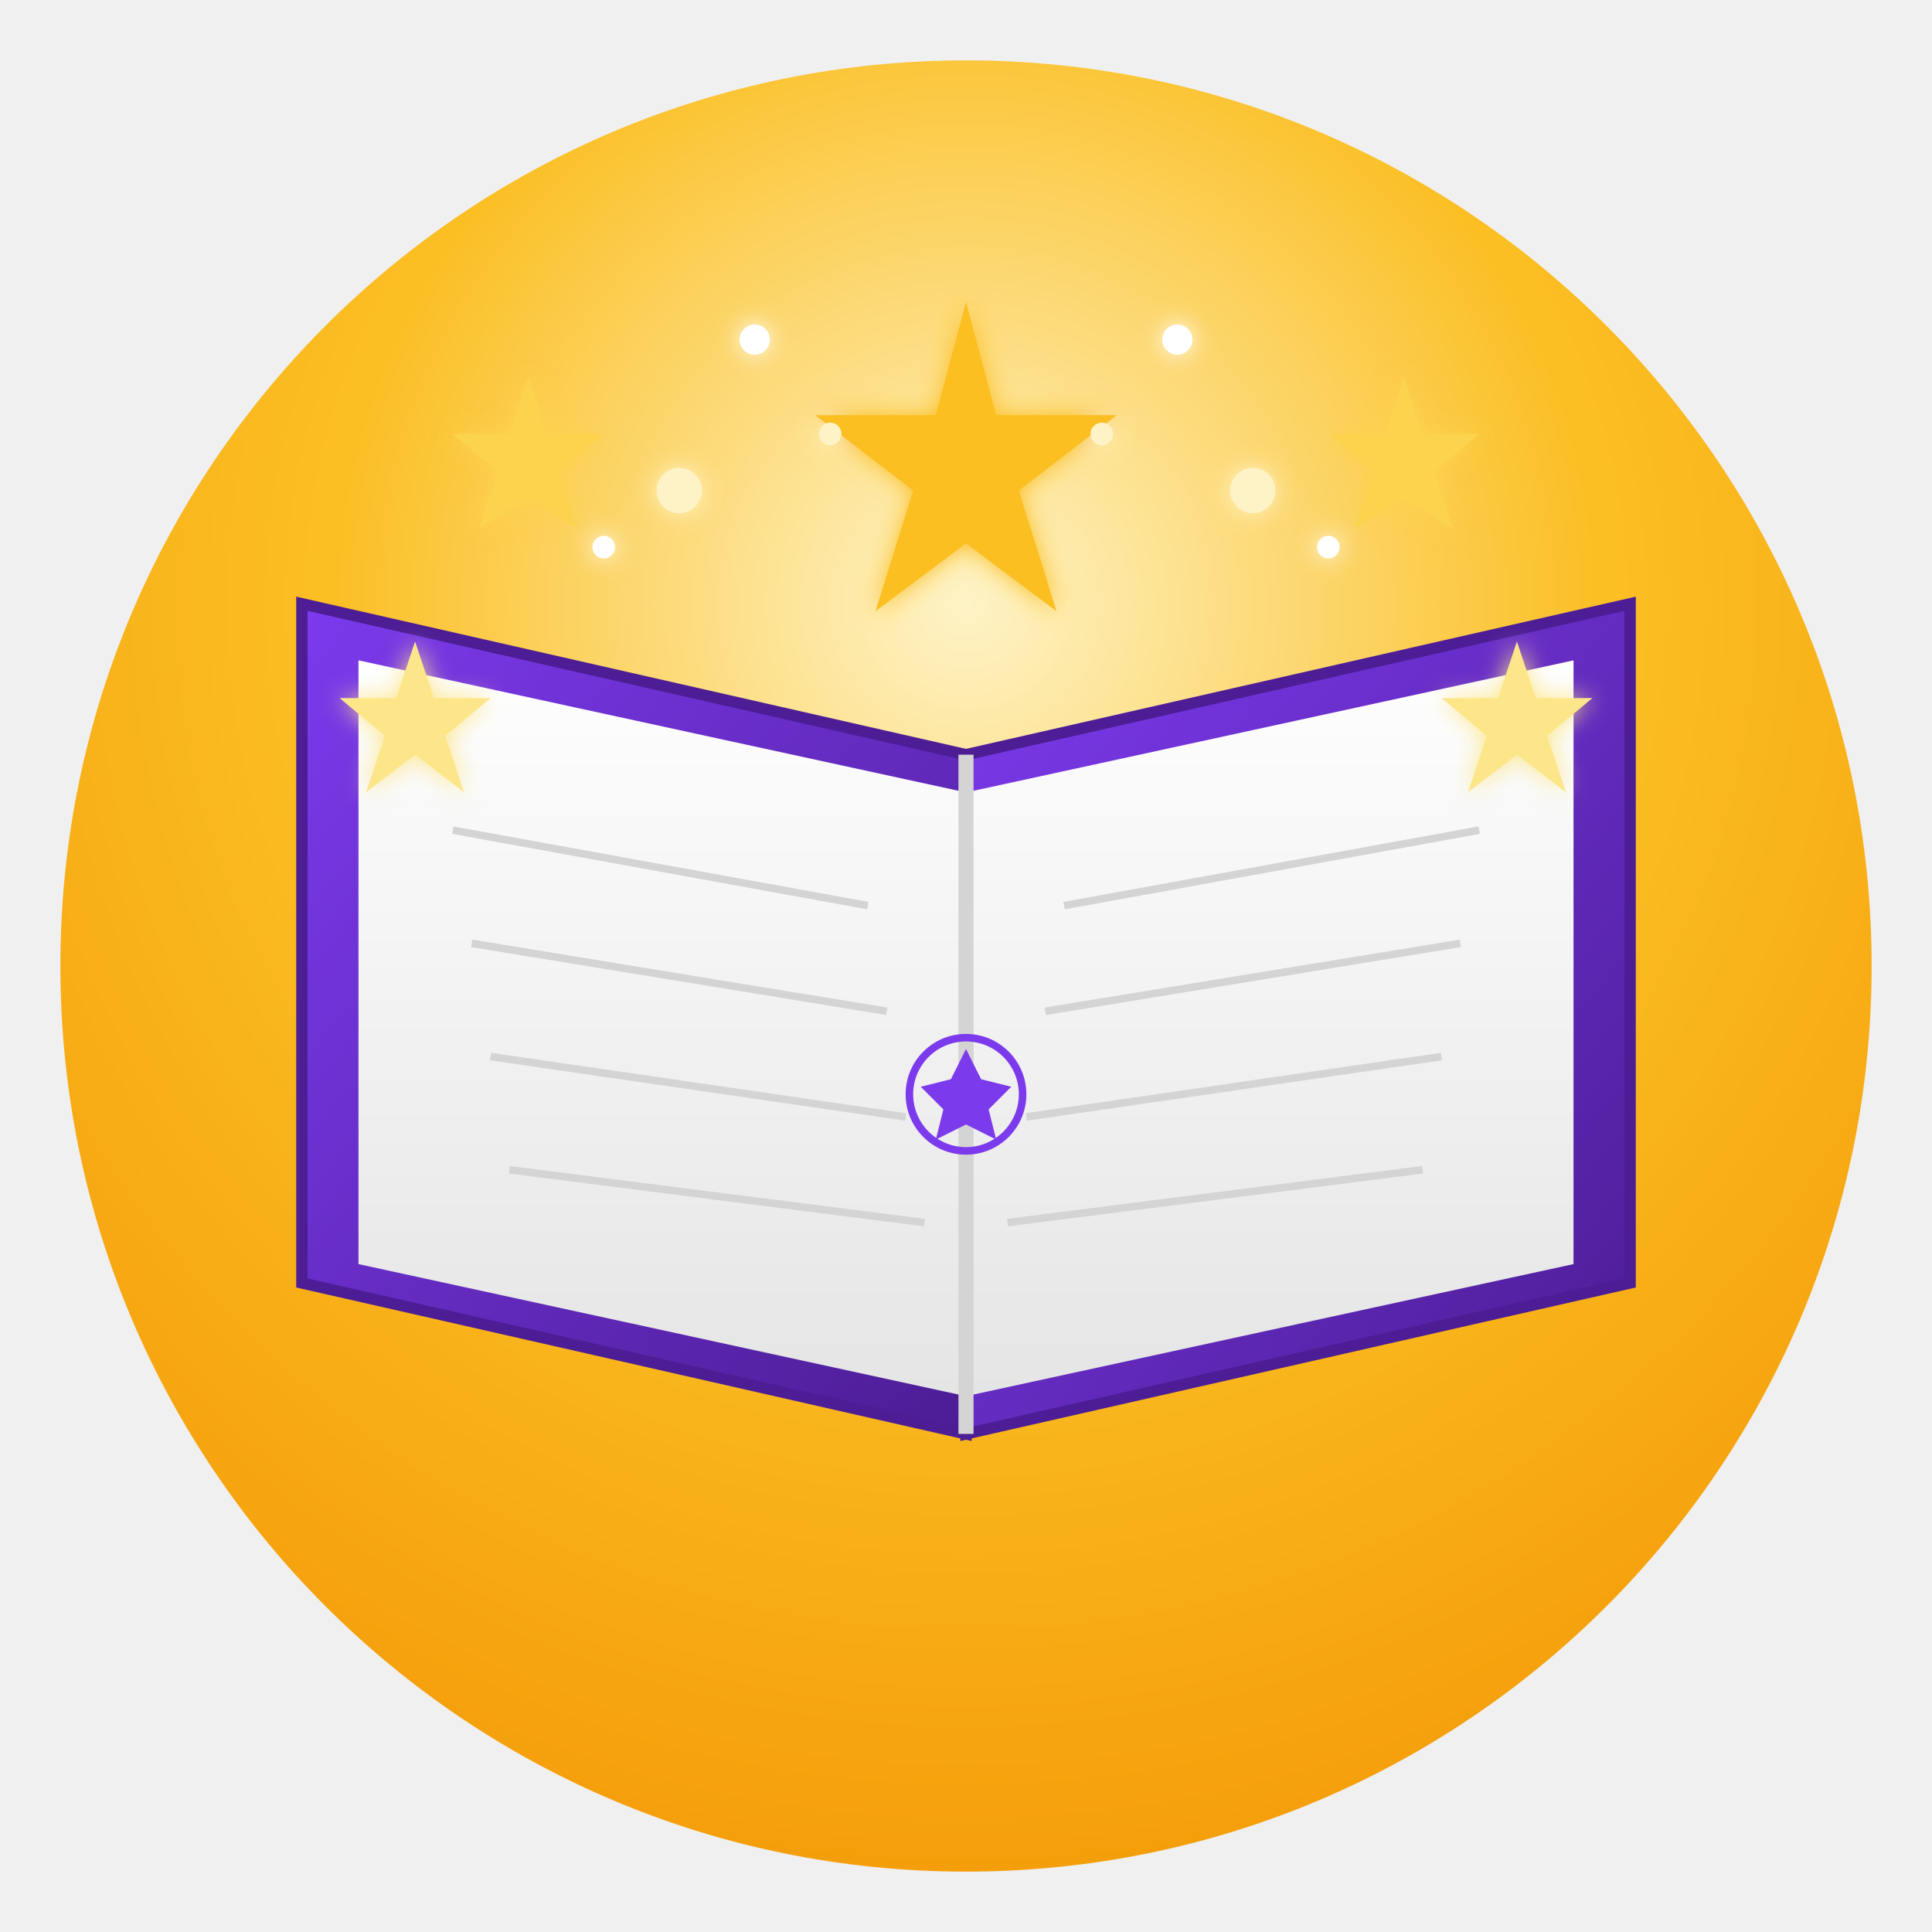
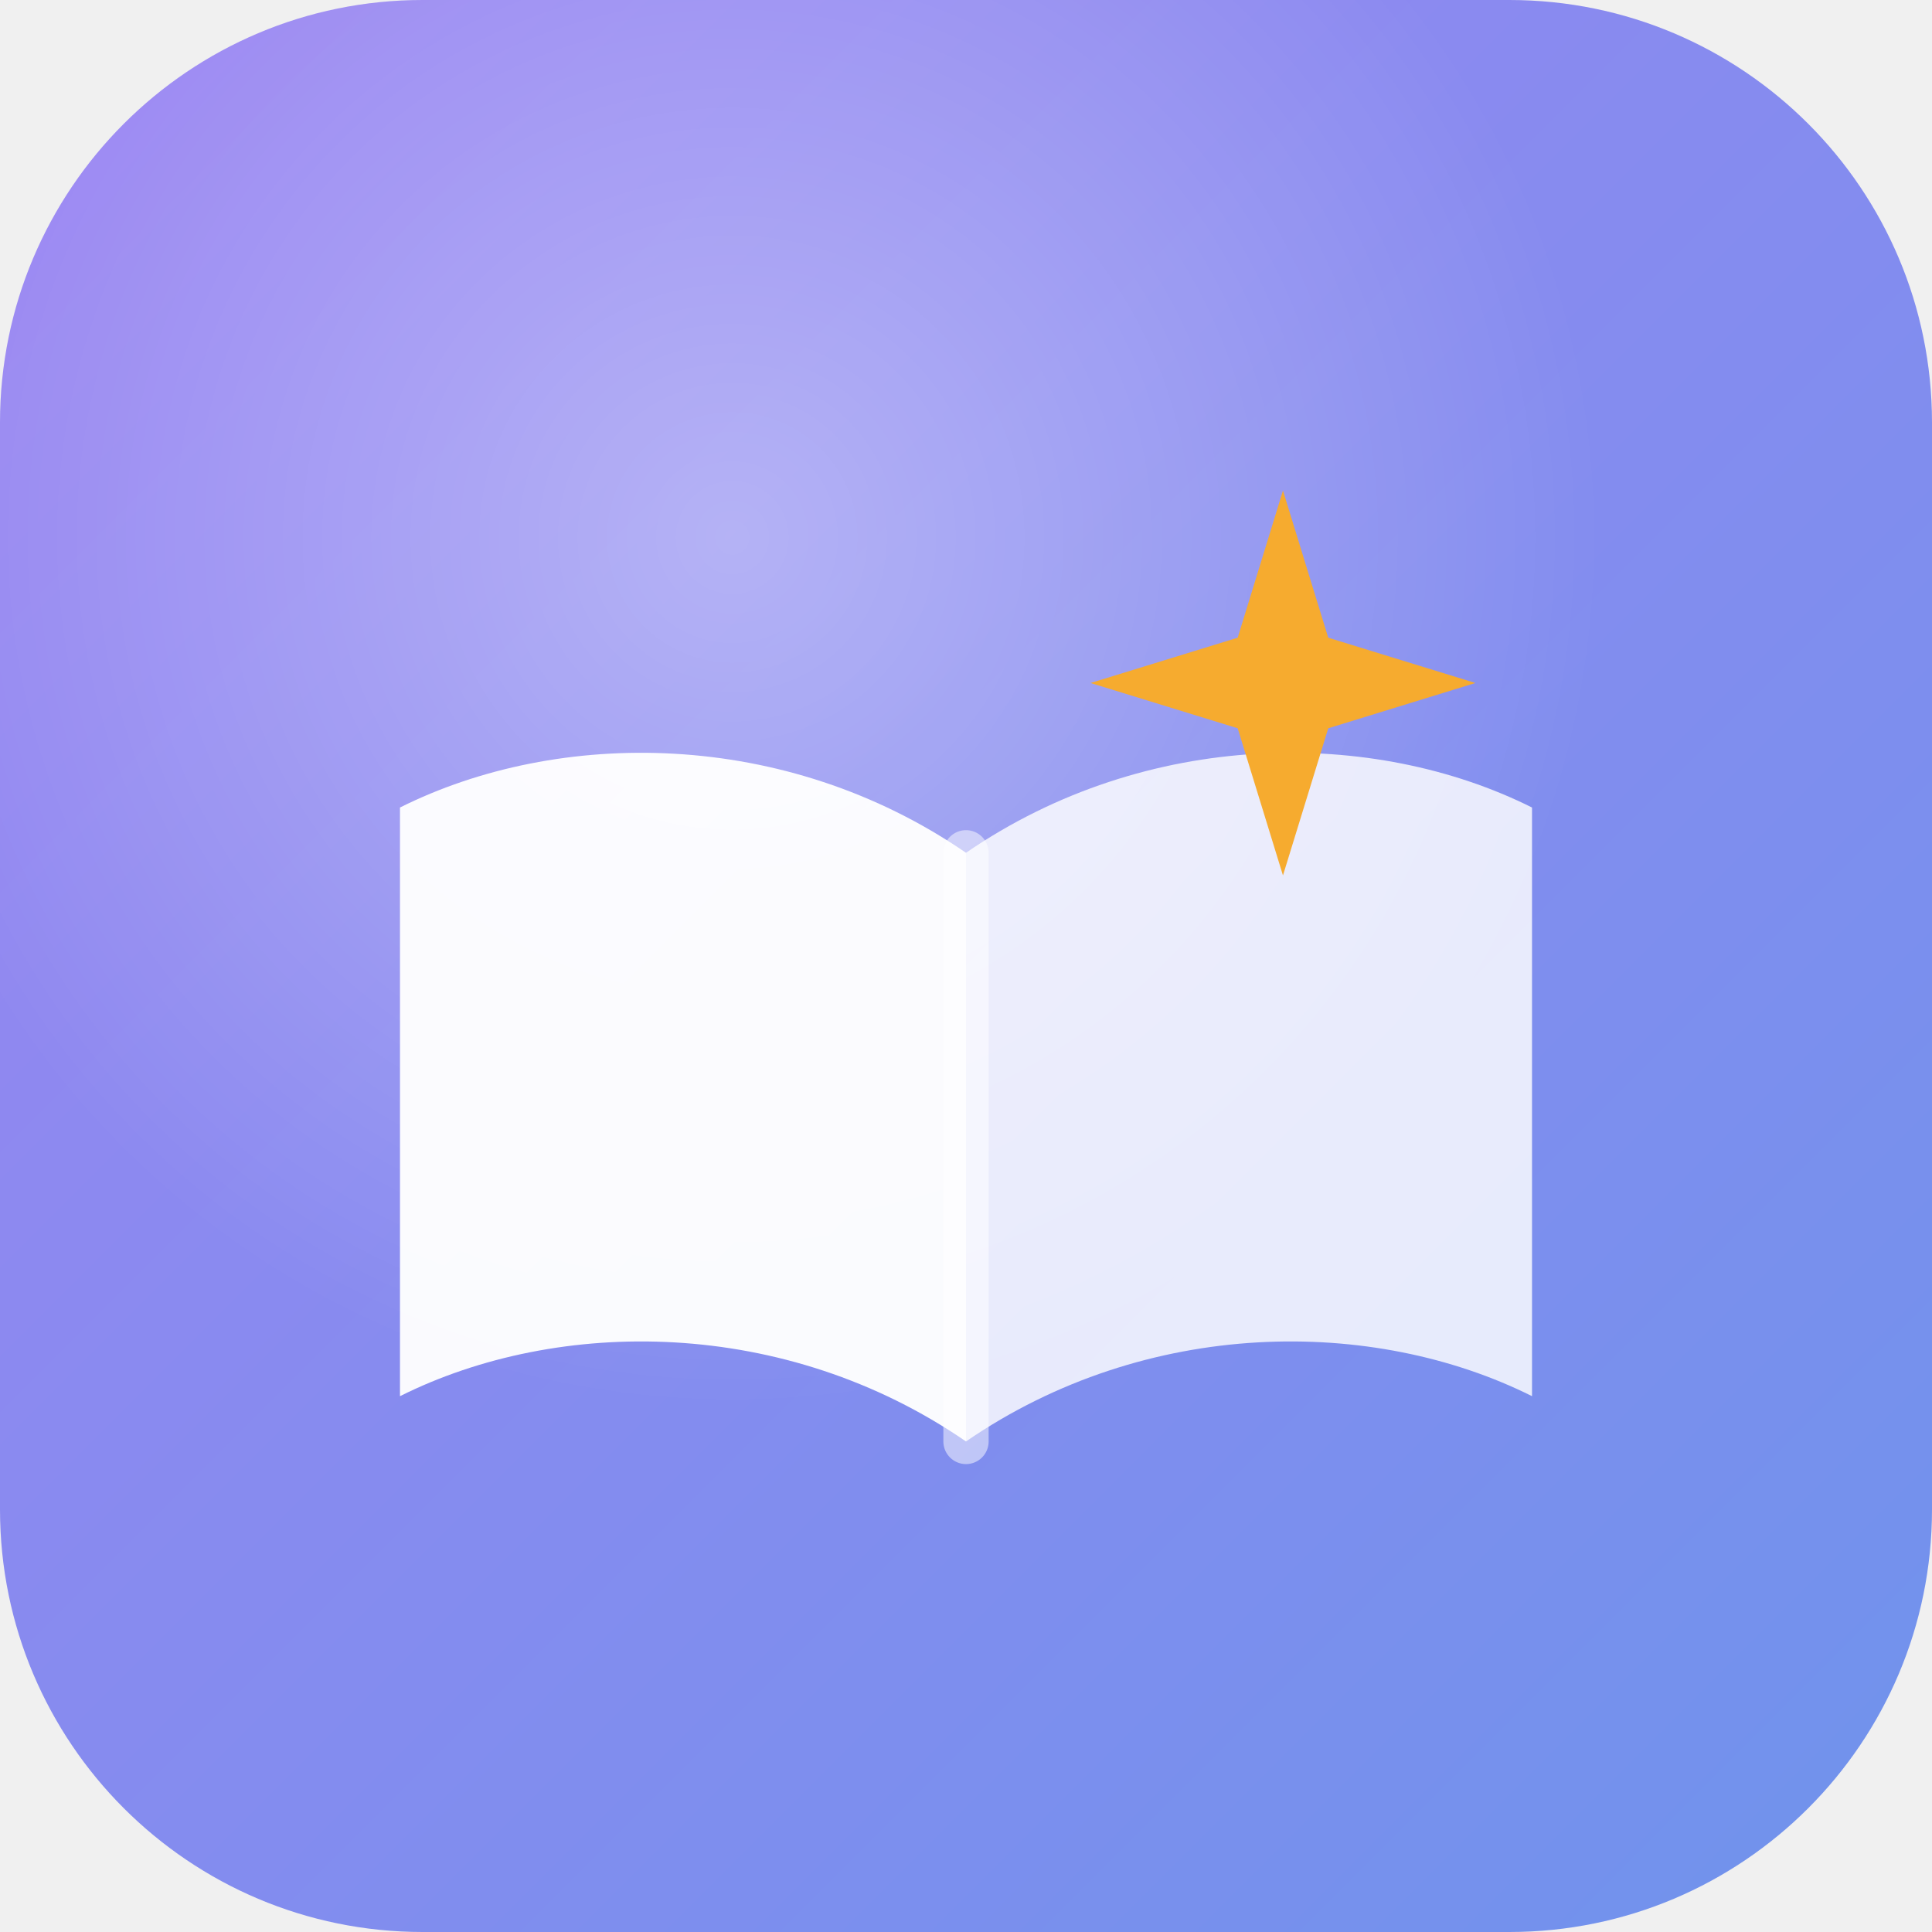
<svg xmlns="http://www.w3.org/2000/svg" viewBox="0 0 512 512">
  <defs>
-     <radialGradient id="magicGlow" cx="50%" cy="30%" r="70%">
-       <stop offset="0%" style="stop-color:#fef3c7" />
-       <stop offset="50%" style="stop-color:#fbbf24" />
-       <stop offset="100%" style="stop-color:#f59e0b" />
+     <linearGradient id="bg" x1="0%" y1="0%" x2="100%" y2="100%">
+       <stop offset="0%" stop-color="#9b84f2" />
+       <stop offset="100%" stop-color="#6f93ec" />
+     </linearGradient>
+     <radialGradient id="glow" cx="38%" cy="28%" r="75%">
+       <stop offset="0%" stop-color="#ffffff" stop-opacity="0.35" />
+       <stop offset="60%" stop-color="#ffffff" stop-opacity="0" />
    </radialGradient>
-     <linearGradient id="bookCover" x1="0%" y1="0%" x2="100%" y2="100%">
-       <stop offset="0%" style="stop-color:#7c3aed" />
-       <stop offset="100%" style="stop-color:#4c1d95" />
-     </linearGradient>
-     <linearGradient id="bookPages" x1="0%" y1="0%" x2="0%" y2="100%">
-       <stop offset="0%" style="stop-color:#fefefe" />
-       <stop offset="100%" style="stop-color:#e5e5e5" />
-     </linearGradient>
-     <filter id="glow" x="-50%" y="-50%" width="200%" height="200%">
-       <feGaussianBlur stdDeviation="3" result="coloredBlur" />
-       <feMerge>
-         <feMergeNode in="coloredBlur" />
-         <feMergeNode in="SourceGraphic" />
-       </feMerge>
-     </filter>
  </defs>
-   <circle cx="256" cy="256" r="240" fill="url(#magicGlow)" />
-   <path d="M256 380 L80 340 L80 160 L256 200 Z" fill="url(#bookCover)" stroke="#4c1d95" stroke-width="3" />
-   <path d="M256 380 L432 340 L432 160 L256 200 Z" fill="url(#bookCover)" stroke="#4c1d95" stroke-width="3" />
-   <path d="M256 370 L95 335 L95 175 L256 210 Z" fill="url(#bookPages)" />
-   <path d="M256 370 L417 335 L417 175 L256 210 Z" fill="url(#bookPages)" />
-   <path d="M256 200 L256 380" stroke="#d4d4d4" stroke-width="4" />
-   <line x1="120" y1="220" x2="230" y2="240" stroke="#d4d4d4" stroke-width="2" />
-   <line x1="125" y1="250" x2="235" y2="268" stroke="#d4d4d4" stroke-width="2" />
-   <line x1="130" y1="280" x2="240" y2="296" stroke="#d4d4d4" stroke-width="2" />
-   <line x1="135" y1="310" x2="245" y2="324" stroke="#d4d4d4" stroke-width="2" />
-   <line x1="282" y1="240" x2="392" y2="220" stroke="#d4d4d4" stroke-width="2" />
-   <line x1="277" y1="268" x2="387" y2="250" stroke="#d4d4d4" stroke-width="2" />
-   <line x1="272" y1="296" x2="382" y2="280" stroke="#d4d4d4" stroke-width="2" />
-   <line x1="267" y1="324" x2="377" y2="310" stroke="#d4d4d4" stroke-width="2" />
-   <g filter="url(#glow)">
-     <polygon points="256,80 264,110 296,110 270,130 280,162 256,144 232,162 242,130 216,110 248,110" fill="#fbbf24" />
-     <polygon points="140,100 145,115 160,115 148,125 153,140 140,132 127,140 132,125 120,115 135,115" fill="#fcd34d" />
-     <polygon points="372,100 377,115 392,115 380,125 385,140 372,132 359,140 364,125 352,115 367,115" fill="#fcd34d" />
-     <circle cx="180" cy="130" r="6" fill="#fef3c7" />
-     <circle cx="332" cy="130" r="6" fill="#fef3c7" />
-     <polygon points="110,170 115,185 130,185 118,195 123,210 110,200 97,210 102,195 90,185 105,185" fill="#fde68a" />
-     <polygon points="402,170 407,185 422,185 410,195 415,210 402,200 389,210 394,195 382,185 397,185" fill="#fde68a" />
-     <circle cx="200" cy="90" r="4" fill="#fff" />
-     <circle cx="312" cy="90" r="4" fill="#fff" />
-     <circle cx="160" cy="145" r="3" fill="#fff" />
-     <circle cx="352" cy="145" r="3" fill="#fff" />
-     <circle cx="220" cy="115" r="3" fill="#fef3c7" />
-     <circle cx="292" cy="115" r="3" fill="#fef3c7" />
+   <rect x="0" y="0" width="512" height="512" rx="112" fill="url(#bg)" />
+   <rect x="0" y="0" width="512" height="512" rx="112" fill="url(#glow)" />
+   <g transform="translate(64 94) scale(6)">
+     <path d="M32 22 C24 16.5 14 16.5 7 20 L7 46 C14 42.5 24 42.5 32 48 Z" fill="#ffffff" fill-opacity="0.96" />
+     <path d="M32 22 C40 16.5 50 16.5 57 20 L57 46 C50 42.5 40 42.5 32 48 Z" fill="#ffffff" fill-opacity="0.82" />
+     <path d="M32 22 L32 48" stroke="#ffffff" stroke-width="2" stroke-linecap="round" stroke-opacity="0.5" />
+     <path d="M46 6 L48 12.5 L54.5 14.5 L48 16.5 L46 23 L44 16.5 L37.5 14.5 L44 12.5 Z" fill="#f6ab2f" />
  </g>
-   <circle cx="256" cy="290" r="15" fill="none" stroke="#7c3aed" stroke-width="2" />
-   <polygon points="256,278 260,286 268,288 262,294 264,302 256,298 248,302 250,294 244,288 252,286" fill="#7c3aed" />
</svg>
